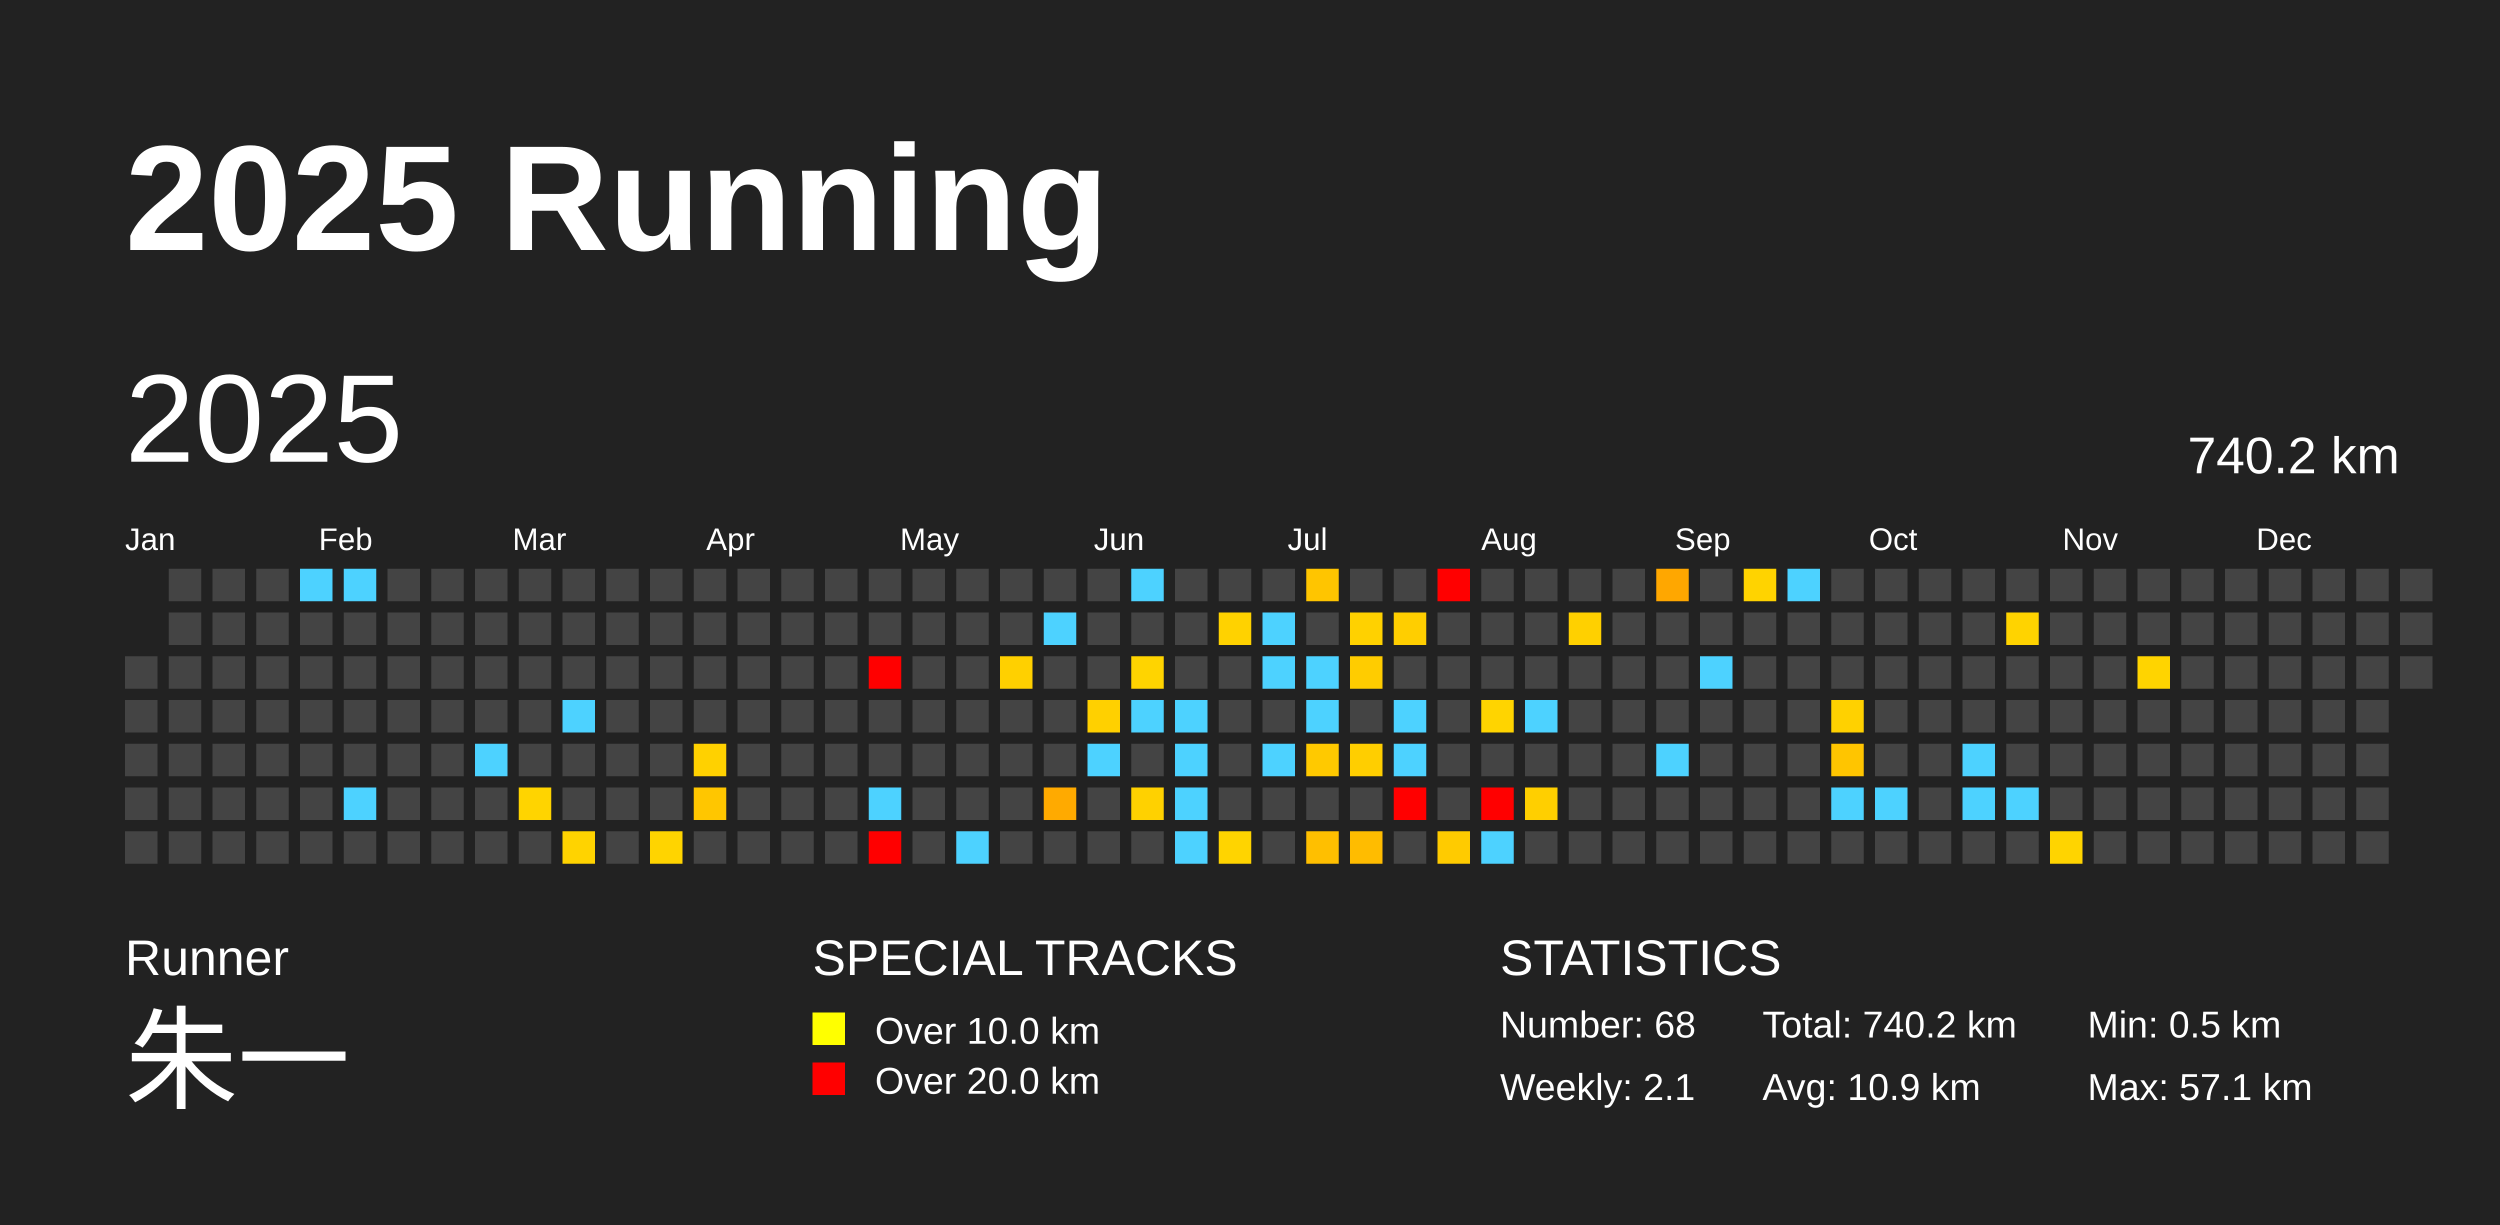
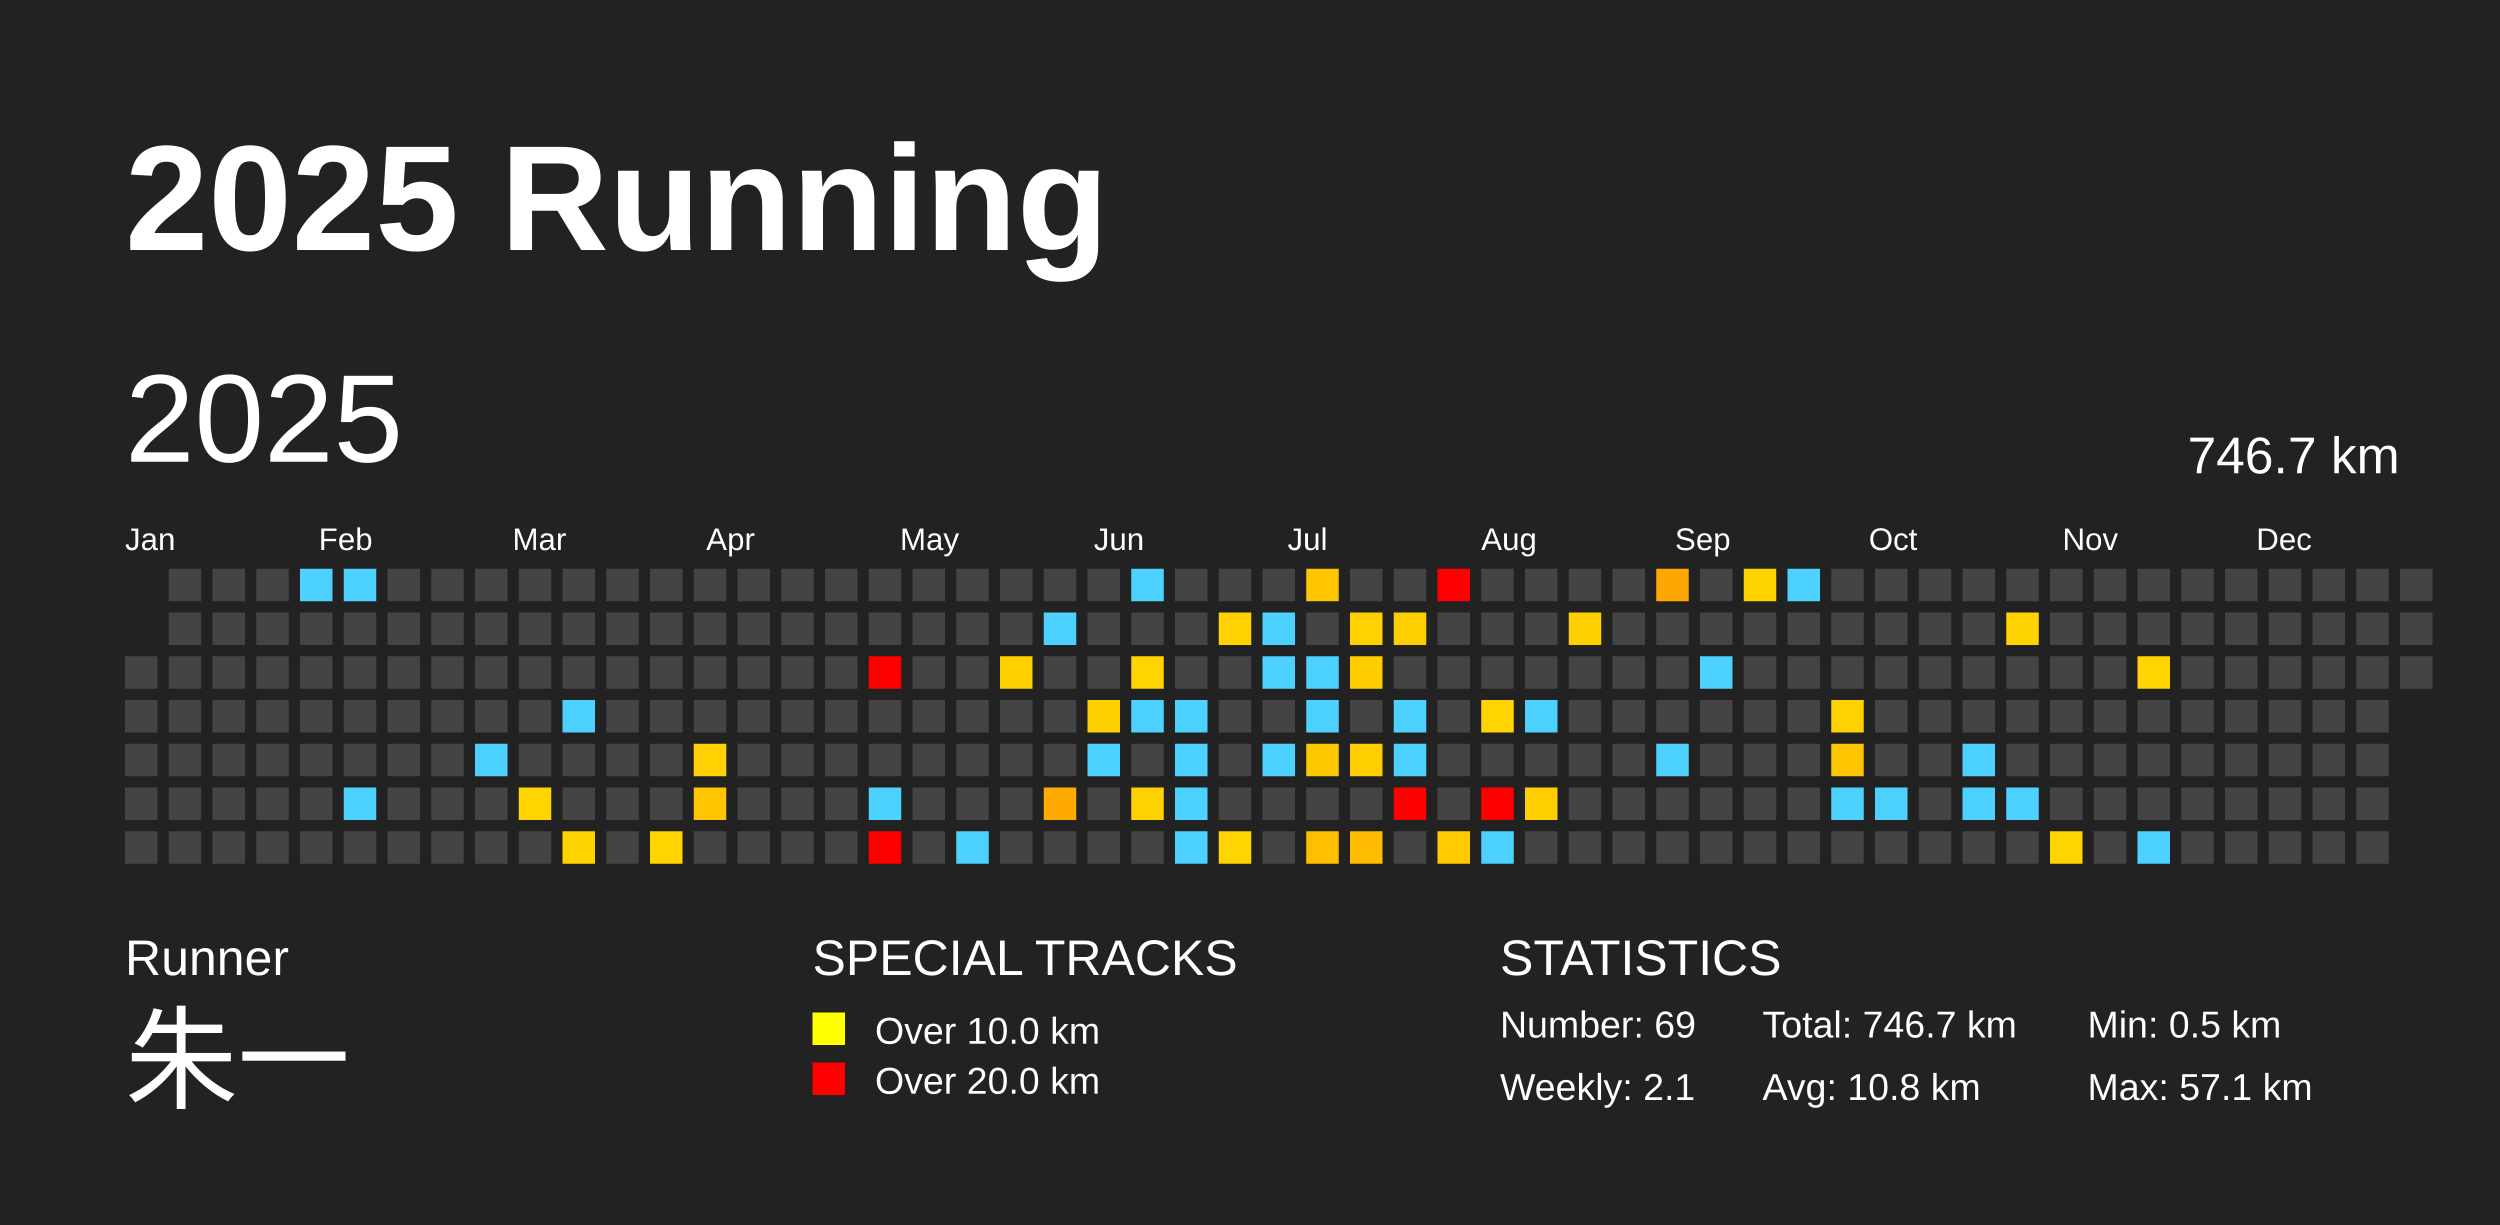
<svg xmlns="http://www.w3.org/2000/svg" baseProfile="full" height="98mm" version="1.1" viewBox="0,0,200,98" width="200mm">
  <defs />
  <rect fill="#222222" height="98" width="200" x="0" y="0" />
  <text fill="#FFFFFF" style="font-size:12px; font-family:Arial; font-weight:bold;" x="10" y="20">2025 Running</text>
  <text fill="#FFFFFF" style="font-size:4px; font-family:Arial" x="10" y="78">Runner</text>
  <text fill="#FFFFFF" style="font-size:9px; font-family:Arial" x="10" y="88">朱一</text>
  <text fill="#FFFFFF" style="font-size:4px; font-family:Arial" x="65" y="78">SPECIAL TRACKS</text>
  <rect fill="yellow" height="2.6" width="2.6" x="65" y="81" />
  <text fill="#FFFFFF" style="font-size:3px; font-family:Arial" x="70" y="83.5">Over 10.0 km</text>
  <rect fill="red" height="2.6" width="2.6" x="65" y="85" />
  <text fill="#FFFFFF" style="font-size:3px; font-family:Arial" x="70" y="87.5">Over 20.0 km</text>
  <text fill="#FFFFFF" style="font-size:4px; font-family:Arial" x="120" y="78">STATISTICS</text>
-   <text fill="#FFFFFF" style="font-size:3px; font-family:Arial" x="120" y="83">Number: 68</text>
+   <text fill="#FFFFFF" style="font-size:3px; font-family:Arial" x="120" y="83">Number: 69</text>
  <text fill="#FFFFFF" style="font-size:3px; font-family:Arial" x="120" y="88">Weekly: 2.1</text>
-   <text fill="#FFFFFF" style="font-size:3px; font-family:Arial" x="141" y="83">Total: 740.2 km</text>
-   <text fill="#FFFFFF" style="font-size:3px; font-family:Arial" x="141" y="88">Avg: 10.9 km</text>
+   <text fill="#FFFFFF" style="font-size:3px; font-family:Arial" x="141" y="83">Total: 746.7 km</text>
+   <text fill="#FFFFFF" style="font-size:3px; font-family:Arial" x="141" y="88">Avg: 10.8 km</text>
  <text fill="#FFFFFF" style="font-size:3px; font-family:Arial" x="167" y="83">Min: 0.5 km</text>
  <text fill="#FFFFFF" style="font-size:3px; font-family:Arial" x="167" y="88">Max: 57.1 km</text>
  <text dominant-baseline="hanging" fill="#FFFFFF" style="font-size:10.0px; font-family:Arial;" x="10" y="30">2025</text>
-   <text dominant-baseline="hanging" fill="#FFFFFF" style="font-size:4.125px; font-family:Arial;" x="175" y="35">740.2 km</text>
+   <text dominant-baseline="hanging" fill="#FFFFFF" style="font-size:4.125px; font-family:Arial;" x="175" y="35">746.7 km</text>
  <text fill="#FFFFFF" style="font-size:2.5px; font-family:Arial" x="10.0" y="44">Jan</text>
  <text fill="#FFFFFF" style="font-size:2.5px; font-family:Arial" x="25.5" y="44">Feb</text>
  <text fill="#FFFFFF" style="font-size:2.5px; font-family:Arial" x="41.0" y="44">Mar</text>
  <text fill="#FFFFFF" style="font-size:2.5px; font-family:Arial" x="56.5" y="44">Apr</text>
  <text fill="#FFFFFF" style="font-size:2.5px; font-family:Arial" x="72.0" y="44">May</text>
  <text fill="#FFFFFF" style="font-size:2.5px; font-family:Arial" x="87.5" y="44">Jun</text>
  <text fill="#FFFFFF" style="font-size:2.5px; font-family:Arial" x="103.0" y="44">Jul</text>
  <text fill="#FFFFFF" style="font-size:2.5px; font-family:Arial" x="118.5" y="44">Aug</text>
  <text fill="#FFFFFF" style="font-size:2.5px; font-family:Arial" x="134.0" y="44">Sep</text>
  <text fill="#FFFFFF" style="font-size:2.5px; font-family:Arial" x="149.5" y="44">Oct</text>
  <text fill="#FFFFFF" style="font-size:2.5px; font-family:Arial" x="165.0" y="44">Nov</text>
  <text fill="#FFFFFF" style="font-size:2.5px; font-family:Arial" x="180.5" y="44">Dec</text>
  <rect fill="#444444" height="2.6" width="2.6" x="10.0" y="52.5" />
  <rect fill="#444444" height="2.6" width="2.6" x="10.0" y="56.0" />
  <rect fill="#444444" height="2.6" width="2.6" x="10.0" y="59.5" />
  <rect fill="#444444" height="2.6" width="2.6" x="10.0" y="63.0" />
  <rect fill="#444444" height="2.6" width="2.6" x="10.0" y="66.5" />
  <rect fill="#444444" height="2.6" width="2.6" x="13.5" y="45.5" />
  <rect fill="#444444" height="2.6" width="2.6" x="13.5" y="49.0" />
  <rect fill="#444444" height="2.6" width="2.6" x="13.5" y="52.5" />
  <rect fill="#444444" height="2.6" width="2.6" x="13.5" y="56.0" />
  <rect fill="#444444" height="2.6" width="2.6" x="13.5" y="59.5" />
  <rect fill="#444444" height="2.6" width="2.6" x="13.5" y="63.0" />
  <rect fill="#444444" height="2.6" width="2.6" x="13.5" y="66.5" />
  <rect fill="#444444" height="2.6" width="2.6" x="17.0" y="45.5" />
  <rect fill="#444444" height="2.6" width="2.6" x="17.0" y="49.0" />
  <rect fill="#444444" height="2.6" width="2.6" x="17.0" y="52.5" />
  <rect fill="#444444" height="2.6" width="2.6" x="17.0" y="56.0" />
  <rect fill="#444444" height="2.6" width="2.6" x="17.0" y="59.5" />
  <rect fill="#444444" height="2.6" width="2.6" x="17.0" y="63.0" />
  <rect fill="#444444" height="2.6" width="2.6" x="17.0" y="66.5" />
  <rect fill="#444444" height="2.6" width="2.6" x="20.5" y="45.5" />
  <rect fill="#444444" height="2.6" width="2.6" x="20.5" y="49.0" />
  <rect fill="#444444" height="2.6" width="2.6" x="20.5" y="52.5" />
  <rect fill="#444444" height="2.6" width="2.6" x="20.5" y="56.0" />
  <rect fill="#444444" height="2.6" width="2.6" x="20.5" y="59.5" />
  <rect fill="#444444" height="2.6" width="2.6" x="20.5" y="63.0" />
  <rect fill="#444444" height="2.6" width="2.6" x="20.5" y="66.5" />
  <rect fill="#4dd2ff" height="2.6" width="2.6" x="24.0" y="45.5" />
  <rect fill="#444444" height="2.6" width="2.6" x="24.0" y="49.0" />
  <rect fill="#444444" height="2.6" width="2.6" x="24.0" y="52.5" />
  <rect fill="#444444" height="2.6" width="2.6" x="24.0" y="56.0" />
  <rect fill="#444444" height="2.6" width="2.6" x="24.0" y="59.5" />
  <rect fill="#444444" height="2.6" width="2.6" x="24.0" y="63.0" />
  <rect fill="#444444" height="2.6" width="2.6" x="24.0" y="66.5" />
  <rect fill="#4dd2ff" height="2.6" width="2.6" x="27.5" y="45.5" />
  <rect fill="#444444" height="2.6" width="2.6" x="27.5" y="49.0" />
  <rect fill="#444444" height="2.6" width="2.6" x="27.5" y="52.5" />
  <rect fill="#444444" height="2.6" width="2.6" x="27.5" y="56.0" />
  <rect fill="#444444" height="2.6" width="2.6" x="27.5" y="59.5" />
  <rect fill="#4dd2ff" height="2.6" width="2.6" x="27.5" y="63.0" />
  <rect fill="#444444" height="2.6" width="2.6" x="27.5" y="66.5" />
  <rect fill="#444444" height="2.6" width="2.6" x="31.0" y="45.5" />
  <rect fill="#444444" height="2.6" width="2.6" x="31.0" y="49.0" />
  <rect fill="#444444" height="2.6" width="2.6" x="31.0" y="52.5" />
  <rect fill="#444444" height="2.6" width="2.6" x="31.0" y="56.0" />
  <rect fill="#444444" height="2.6" width="2.6" x="31.0" y="59.5" />
  <rect fill="#444444" height="2.6" width="2.6" x="31.0" y="63.0" />
  <rect fill="#444444" height="2.6" width="2.6" x="31.0" y="66.5" />
  <rect fill="#444444" height="2.6" width="2.6" x="34.5" y="45.5" />
  <rect fill="#444444" height="2.6" width="2.6" x="34.5" y="49.0" />
  <rect fill="#444444" height="2.6" width="2.6" x="34.5" y="52.5" />
  <rect fill="#444444" height="2.6" width="2.6" x="34.5" y="56.0" />
  <rect fill="#444444" height="2.6" width="2.6" x="34.5" y="59.5" />
  <rect fill="#444444" height="2.6" width="2.6" x="34.5" y="63.0" />
  <rect fill="#444444" height="2.6" width="2.6" x="34.5" y="66.5" />
  <rect fill="#444444" height="2.6" width="2.6" x="38.0" y="45.5" />
  <rect fill="#444444" height="2.6" width="2.6" x="38.0" y="49.0" />
  <rect fill="#444444" height="2.6" width="2.6" x="38.0" y="52.5" />
  <rect fill="#444444" height="2.6" width="2.6" x="38.0" y="56.0" />
  <rect fill="#4dd2ff" height="2.6" width="2.6" x="38.0" y="59.5" />
  <rect fill="#444444" height="2.6" width="2.6" x="38.0" y="63.0" />
  <rect fill="#444444" height="2.6" width="2.6" x="38.0" y="66.5" />
  <rect fill="#444444" height="2.6" width="2.6" x="41.5" y="45.5" />
  <rect fill="#444444" height="2.6" width="2.6" x="41.5" y="49.0" />
  <rect fill="#444444" height="2.6" width="2.6" x="41.5" y="52.5" />
  <rect fill="#444444" height="2.6" width="2.6" x="41.5" y="56.0" />
  <rect fill="#444444" height="2.6" width="2.6" x="41.5" y="59.5" />
  <rect fill="#ffd400" height="2.6" width="2.6" x="41.5" y="63.0" />
  <rect fill="#444444" height="2.6" width="2.6" x="41.5" y="66.5" />
  <rect fill="#444444" height="2.6" width="2.6" x="45.0" y="45.5" />
  <rect fill="#444444" height="2.6" width="2.6" x="45.0" y="49.0" />
  <rect fill="#444444" height="2.6" width="2.6" x="45.0" y="52.5" />
  <rect fill="#4dd2ff" height="2.6" width="2.6" x="45.0" y="56.0" />
  <rect fill="#444444" height="2.6" width="2.6" x="45.0" y="59.5" />
  <rect fill="#444444" height="2.6" width="2.6" x="45.0" y="63.0" />
  <rect fill="#ffd300" height="2.6" width="2.6" x="45.0" y="66.5" />
  <rect fill="#444444" height="2.6" width="2.6" x="48.5" y="45.5" />
  <rect fill="#444444" height="2.6" width="2.6" x="48.5" y="49.0" />
  <rect fill="#444444" height="2.6" width="2.6" x="48.5" y="52.5" />
  <rect fill="#444444" height="2.6" width="2.6" x="48.5" y="56.0" />
  <rect fill="#444444" height="2.6" width="2.6" x="48.5" y="59.5" />
  <rect fill="#444444" height="2.6" width="2.6" x="48.5" y="63.0" />
  <rect fill="#444444" height="2.6" width="2.6" x="48.5" y="66.5" />
  <rect fill="#444444" height="2.6" width="2.6" x="52.0" y="45.5" />
  <rect fill="#444444" height="2.6" width="2.6" x="52.0" y="49.0" />
  <rect fill="#444444" height="2.6" width="2.6" x="52.0" y="52.5" />
  <rect fill="#444444" height="2.6" width="2.6" x="52.0" y="56.0" />
  <rect fill="#444444" height="2.6" width="2.6" x="52.0" y="59.5" />
  <rect fill="#444444" height="2.6" width="2.6" x="52.0" y="63.0" />
  <rect fill="#ffd400" height="2.6" width="2.6" x="52.0" y="66.5" />
  <rect fill="#444444" height="2.6" width="2.6" x="55.5" y="45.5" />
  <rect fill="#444444" height="2.6" width="2.6" x="55.5" y="49.0" />
  <rect fill="#444444" height="2.6" width="2.6" x="55.5" y="52.5" />
  <rect fill="#444444" height="2.6" width="2.6" x="55.5" y="56.0" />
  <rect fill="#ffd100" height="2.6" width="2.6" x="55.5" y="59.5" />
  <rect fill="#ffc600" height="2.6" width="2.6" x="55.5" y="63.0" />
  <rect fill="#444444" height="2.6" width="2.6" x="55.5" y="66.5" />
  <rect fill="#444444" height="2.6" width="2.6" x="59.0" y="45.5" />
  <rect fill="#444444" height="2.6" width="2.6" x="59.0" y="49.0" />
  <rect fill="#444444" height="2.6" width="2.6" x="59.0" y="52.5" />
  <rect fill="#444444" height="2.6" width="2.6" x="59.0" y="56.0" />
  <rect fill="#444444" height="2.6" width="2.6" x="59.0" y="59.5" />
  <rect fill="#444444" height="2.6" width="2.6" x="59.0" y="63.0" />
  <rect fill="#444444" height="2.6" width="2.6" x="59.0" y="66.5" />
  <rect fill="#444444" height="2.6" width="2.6" x="62.5" y="45.5" />
  <rect fill="#444444" height="2.6" width="2.6" x="62.5" y="49.0" />
  <rect fill="#444444" height="2.6" width="2.6" x="62.5" y="52.5" />
  <rect fill="#444444" height="2.6" width="2.6" x="62.5" y="56.0" />
  <rect fill="#444444" height="2.6" width="2.6" x="62.5" y="59.5" />
  <rect fill="#444444" height="2.6" width="2.6" x="62.5" y="63.0" />
  <rect fill="#444444" height="2.6" width="2.6" x="62.5" y="66.5" />
  <rect fill="#444444" height="2.6" width="2.6" x="66.0" y="45.5" />
  <rect fill="#444444" height="2.6" width="2.6" x="66.0" y="49.0" />
  <rect fill="#444444" height="2.6" width="2.6" x="66.0" y="52.5" />
  <rect fill="#444444" height="2.6" width="2.6" x="66.0" y="56.0" />
  <rect fill="#444444" height="2.6" width="2.6" x="66.0" y="59.5" />
  <rect fill="#444444" height="2.6" width="2.6" x="66.0" y="63.0" />
  <rect fill="#444444" height="2.6" width="2.6" x="66.0" y="66.5" />
  <rect fill="#444444" height="2.6" width="2.6" x="69.5" y="45.5" />
  <rect fill="#444444" height="2.6" width="2.6" x="69.5" y="49.0" />
  <rect fill="red" height="2.6" width="2.6" x="69.5" y="52.5" />
  <rect fill="#444444" height="2.6" width="2.6" x="69.5" y="56.0" />
  <rect fill="#444444" height="2.6" width="2.6" x="69.5" y="59.5" />
  <rect fill="#4dd2ff" height="2.6" width="2.6" x="69.5" y="63.0" />
  <rect fill="red" height="2.6" width="2.6" x="69.5" y="66.5" />
  <rect fill="#444444" height="2.6" width="2.6" x="73.0" y="45.5" />
  <rect fill="#444444" height="2.6" width="2.6" x="73.0" y="49.0" />
  <rect fill="#444444" height="2.6" width="2.6" x="73.0" y="52.5" />
  <rect fill="#444444" height="2.6" width="2.6" x="73.0" y="56.0" />
  <rect fill="#444444" height="2.6" width="2.6" x="73.0" y="59.5" />
  <rect fill="#444444" height="2.6" width="2.6" x="73.0" y="63.0" />
  <rect fill="#444444" height="2.6" width="2.6" x="73.0" y="66.5" />
  <rect fill="#444444" height="2.6" width="2.6" x="76.5" y="45.5" />
  <rect fill="#444444" height="2.6" width="2.6" x="76.5" y="49.0" />
  <rect fill="#444444" height="2.6" width="2.6" x="76.5" y="52.5" />
  <rect fill="#444444" height="2.6" width="2.6" x="76.5" y="56.0" />
  <rect fill="#444444" height="2.6" width="2.6" x="76.5" y="59.5" />
  <rect fill="#444444" height="2.6" width="2.6" x="76.5" y="63.0" />
  <rect fill="#4dd2ff" height="2.6" width="2.6" x="76.5" y="66.5" />
  <rect fill="#444444" height="2.6" width="2.6" x="80.0" y="45.5" />
  <rect fill="#444444" height="2.6" width="2.6" x="80.0" y="49.0" />
  <rect fill="#ffd000" height="2.6" width="2.6" x="80.0" y="52.5" />
  <rect fill="#444444" height="2.6" width="2.6" x="80.0" y="56.0" />
  <rect fill="#444444" height="2.6" width="2.6" x="80.0" y="59.5" />
  <rect fill="#444444" height="2.6" width="2.6" x="80.0" y="63.0" />
  <rect fill="#444444" height="2.6" width="2.6" x="80.0" y="66.5" />
  <rect fill="#444444" height="2.6" width="2.6" x="83.5" y="45.5" />
  <rect fill="#4dd2ff" height="2.6" width="2.6" x="83.5" y="49.0" />
  <rect fill="#444444" height="2.6" width="2.6" x="83.5" y="52.5" />
  <rect fill="#444444" height="2.6" width="2.6" x="83.5" y="56.0" />
  <rect fill="#444444" height="2.6" width="2.6" x="83.5" y="59.5" />
  <rect fill="#ffaa00" height="2.6" width="2.6" x="83.5" y="63.0" />
  <rect fill="#444444" height="2.6" width="2.6" x="83.5" y="66.5" />
  <rect fill="#444444" height="2.6" width="2.6" x="87.0" y="45.5" />
  <rect fill="#444444" height="2.6" width="2.6" x="87.0" y="49.0" />
  <rect fill="#444444" height="2.6" width="2.6" x="87.0" y="52.5" />
  <rect fill="#ffd000" height="2.6" width="2.6" x="87.0" y="56.0" />
  <rect fill="#4dd2ff" height="2.6" width="2.6" x="87.0" y="59.5" />
  <rect fill="#444444" height="2.6" width="2.6" x="87.0" y="63.0" />
  <rect fill="#444444" height="2.6" width="2.6" x="87.0" y="66.5" />
  <rect fill="#4dd2ff" height="2.6" width="2.6" x="90.5" y="45.5" />
  <rect fill="#444444" height="2.6" width="2.6" x="90.5" y="49.0" />
  <rect fill="#ffd400" height="2.6" width="2.6" x="90.5" y="52.5" />
  <rect fill="#4dd2ff" height="2.6" width="2.6" x="90.5" y="56.0" />
  <rect fill="#444444" height="2.6" width="2.6" x="90.5" y="59.5" />
  <rect fill="#ffd100" height="2.6" width="2.6" x="90.5" y="63.0" />
  <rect fill="#444444" height="2.6" width="2.6" x="90.5" y="66.5" />
  <rect fill="#444444" height="2.6" width="2.6" x="94.0" y="45.5" />
  <rect fill="#444444" height="2.6" width="2.6" x="94.0" y="49.0" />
  <rect fill="#444444" height="2.6" width="2.6" x="94.0" y="52.5" />
  <rect fill="#4dd2ff" height="2.6" width="2.6" x="94.0" y="56.0" />
  <rect fill="#4dd2ff" height="2.6" width="2.6" x="94.0" y="59.5" />
  <rect fill="#4dd2ff" height="2.6" width="2.6" x="94.0" y="63.0" />
  <rect fill="#4dd2ff" height="2.6" width="2.6" x="94.0" y="66.5" />
  <rect fill="#444444" height="2.6" width="2.6" x="97.5" y="45.5" />
  <rect fill="#ffd200" height="2.6" width="2.6" x="97.5" y="49.0" />
  <rect fill="#444444" height="2.6" width="2.6" x="97.5" y="52.5" />
  <rect fill="#444444" height="2.6" width="2.6" x="97.5" y="56.0" />
  <rect fill="#444444" height="2.6" width="2.6" x="97.5" y="59.5" />
  <rect fill="#444444" height="2.6" width="2.6" x="97.5" y="63.0" />
  <rect fill="#ffd400" height="2.6" width="2.6" x="97.5" y="66.5" />
  <rect fill="#444444" height="2.6" width="2.6" x="101.0" y="45.5" />
  <rect fill="#4dd2ff" height="2.6" width="2.6" x="101.0" y="49.0" />
  <rect fill="#4dd2ff" height="2.6" width="2.6" x="101.0" y="52.5" />
  <rect fill="#444444" height="2.6" width="2.6" x="101.0" y="56.0" />
  <rect fill="#4dd2ff" height="2.6" width="2.6" x="101.0" y="59.5" />
  <rect fill="#444444" height="2.6" width="2.6" x="101.0" y="63.0" />
  <rect fill="#444444" height="2.6" width="2.6" x="101.0" y="66.5" />
  <rect fill="#ffc500" height="2.6" width="2.6" x="104.5" y="45.5" />
  <rect fill="#444444" height="2.6" width="2.6" x="104.5" y="49.0" />
  <rect fill="#4dd2ff" height="2.6" width="2.6" x="104.5" y="52.5" />
  <rect fill="#4dd2ff" height="2.6" width="2.6" x="104.5" y="56.0" />
  <rect fill="#ffc900" height="2.6" width="2.6" x="104.5" y="59.5" />
  <rect fill="#444444" height="2.6" width="2.6" x="104.5" y="63.0" />
  <rect fill="#ffbf00" height="2.6" width="2.6" x="104.5" y="66.5" />
  <rect fill="#444444" height="2.6" width="2.6" x="108.0" y="45.5" />
  <rect fill="#ffd100" height="2.6" width="2.6" x="108.0" y="49.0" />
  <rect fill="#ffcc00" height="2.6" width="2.6" x="108.0" y="52.5" />
  <rect fill="#444444" height="2.6" width="2.6" x="108.0" y="56.0" />
  <rect fill="#ffce00" height="2.6" width="2.6" x="108.0" y="59.5" />
  <rect fill="#444444" height="2.6" width="2.6" x="108.0" y="63.0" />
  <rect fill="#ffbc00" height="2.6" width="2.6" x="108.0" y="66.5" />
  <rect fill="#444444" height="2.6" width="2.6" x="111.5" y="45.5" />
  <rect fill="#ffce00" height="2.6" width="2.6" x="111.5" y="49.0" />
  <rect fill="#444444" height="2.6" width="2.6" x="111.5" y="52.5" />
  <rect fill="#4dd2ff" height="2.6" width="2.6" x="111.5" y="56.0" />
  <rect fill="#4dd2ff" height="2.6" width="2.6" x="111.5" y="59.5" />
  <rect fill="red" height="2.6" width="2.6" x="111.5" y="63.0" />
  <rect fill="#444444" height="2.6" width="2.6" x="111.5" y="66.5" />
  <rect fill="red" height="2.6" width="2.6" x="115.0" y="45.5" />
  <rect fill="#444444" height="2.6" width="2.6" x="115.0" y="49.0" />
  <rect fill="#444444" height="2.6" width="2.6" x="115.0" y="52.5" />
  <rect fill="#444444" height="2.6" width="2.6" x="115.0" y="56.0" />
  <rect fill="#444444" height="2.6" width="2.6" x="115.0" y="59.5" />
  <rect fill="#444444" height="2.6" width="2.6" x="115.0" y="63.0" />
  <rect fill="#ffcb00" height="2.6" width="2.6" x="115.0" y="66.5" />
  <rect fill="#444444" height="2.6" width="2.6" x="118.5" y="45.5" />
  <rect fill="#444444" height="2.6" width="2.6" x="118.5" y="49.0" />
  <rect fill="#444444" height="2.6" width="2.6" x="118.5" y="52.5" />
  <rect fill="#ffd400" height="2.6" width="2.6" x="118.5" y="56.0" />
  <rect fill="#444444" height="2.6" width="2.6" x="118.5" y="59.5" />
  <rect fill="red" height="2.6" width="2.6" x="118.5" y="63.0" />
  <rect fill="#4dd2ff" height="2.6" width="2.6" x="118.5" y="66.5" />
  <rect fill="#444444" height="2.6" width="2.6" x="122.0" y="45.5" />
  <rect fill="#444444" height="2.6" width="2.6" x="122.0" y="49.0" />
  <rect fill="#444444" height="2.6" width="2.6" x="122.0" y="52.5" />
  <rect fill="#4dd2ff" height="2.6" width="2.6" x="122.0" y="56.0" />
  <rect fill="#444444" height="2.6" width="2.6" x="122.0" y="59.5" />
  <rect fill="#ffcf00" height="2.6" width="2.6" x="122.0" y="63.0" />
  <rect fill="#444444" height="2.6" width="2.6" x="122.0" y="66.5" />
  <rect fill="#444444" height="2.6" width="2.6" x="125.5" y="45.5" />
  <rect fill="#ffd000" height="2.6" width="2.6" x="125.5" y="49.0" />
  <rect fill="#444444" height="2.6" width="2.6" x="125.5" y="52.5" />
  <rect fill="#444444" height="2.6" width="2.6" x="125.5" y="56.0" />
  <rect fill="#444444" height="2.6" width="2.6" x="125.5" y="59.5" />
  <rect fill="#444444" height="2.6" width="2.6" x="125.5" y="63.0" />
  <rect fill="#444444" height="2.6" width="2.6" x="125.5" y="66.5" />
  <rect fill="#444444" height="2.6" width="2.6" x="129.0" y="45.5" />
  <rect fill="#444444" height="2.6" width="2.6" x="129.0" y="49.0" />
  <rect fill="#444444" height="2.6" width="2.6" x="129.0" y="52.5" />
  <rect fill="#444444" height="2.6" width="2.6" x="129.0" y="56.0" />
  <rect fill="#444444" height="2.6" width="2.6" x="129.0" y="59.5" />
  <rect fill="#444444" height="2.6" width="2.6" x="129.0" y="63.0" />
  <rect fill="#444444" height="2.6" width="2.6" x="129.0" y="66.5" />
  <rect fill="#ffa700" height="2.6" width="2.6" x="132.5" y="45.5" />
  <rect fill="#444444" height="2.6" width="2.6" x="132.5" y="49.0" />
  <rect fill="#444444" height="2.6" width="2.6" x="132.5" y="52.5" />
  <rect fill="#444444" height="2.6" width="2.6" x="132.5" y="56.0" />
  <rect fill="#4dd2ff" height="2.6" width="2.6" x="132.5" y="59.5" />
  <rect fill="#444444" height="2.6" width="2.6" x="132.5" y="63.0" />
  <rect fill="#444444" height="2.6" width="2.6" x="132.5" y="66.5" />
  <rect fill="#444444" height="2.6" width="2.6" x="136.0" y="45.5" />
  <rect fill="#444444" height="2.6" width="2.6" x="136.0" y="49.0" />
  <rect fill="#4dd2ff" height="2.6" width="2.6" x="136.0" y="52.5" />
  <rect fill="#444444" height="2.6" width="2.6" x="136.0" y="56.0" />
  <rect fill="#444444" height="2.6" width="2.6" x="136.0" y="59.5" />
  <rect fill="#444444" height="2.6" width="2.6" x="136.0" y="63.0" />
  <rect fill="#444444" height="2.6" width="2.6" x="136.0" y="66.5" />
  <rect fill="#ffd300" height="2.6" width="2.6" x="139.5" y="45.5" />
  <rect fill="#444444" height="2.6" width="2.6" x="139.5" y="49.0" />
  <rect fill="#444444" height="2.6" width="2.6" x="139.5" y="52.5" />
  <rect fill="#444444" height="2.6" width="2.6" x="139.5" y="56.0" />
  <rect fill="#444444" height="2.6" width="2.6" x="139.5" y="59.5" />
  <rect fill="#444444" height="2.6" width="2.6" x="139.5" y="63.0" />
  <rect fill="#444444" height="2.6" width="2.6" x="139.5" y="66.5" />
  <rect fill="#4dd2ff" height="2.6" width="2.6" x="143.0" y="45.5" />
  <rect fill="#444444" height="2.6" width="2.6" x="143.0" y="49.0" />
  <rect fill="#444444" height="2.6" width="2.6" x="143.0" y="52.5" />
  <rect fill="#444444" height="2.6" width="2.6" x="143.0" y="56.0" />
  <rect fill="#444444" height="2.6" width="2.6" x="143.0" y="59.5" />
  <rect fill="#444444" height="2.6" width="2.6" x="143.0" y="63.0" />
  <rect fill="#444444" height="2.6" width="2.6" x="143.0" y="66.5" />
  <rect fill="#444444" height="2.6" width="2.6" x="146.5" y="45.5" />
  <rect fill="#444444" height="2.6" width="2.6" x="146.5" y="49.0" />
  <rect fill="#444444" height="2.6" width="2.6" x="146.5" y="52.5" />
  <rect fill="#ffd100" height="2.6" width="2.6" x="146.5" y="56.0" />
  <rect fill="#ffc500" height="2.6" width="2.6" x="146.5" y="59.5" />
  <rect fill="#4dd2ff" height="2.6" width="2.6" x="146.5" y="63.0" />
  <rect fill="#444444" height="2.6" width="2.6" x="146.5" y="66.5" />
  <rect fill="#444444" height="2.6" width="2.6" x="150.0" y="45.5" />
  <rect fill="#444444" height="2.6" width="2.6" x="150.0" y="49.0" />
  <rect fill="#444444" height="2.6" width="2.6" x="150.0" y="52.5" />
  <rect fill="#444444" height="2.6" width="2.6" x="150.0" y="56.0" />
  <rect fill="#444444" height="2.6" width="2.6" x="150.0" y="59.5" />
  <rect fill="#4dd2ff" height="2.6" width="2.6" x="150.0" y="63.0" />
  <rect fill="#444444" height="2.6" width="2.6" x="150.0" y="66.5" />
  <rect fill="#444444" height="2.6" width="2.6" x="153.5" y="45.5" />
  <rect fill="#444444" height="2.6" width="2.6" x="153.5" y="49.0" />
  <rect fill="#444444" height="2.6" width="2.6" x="153.5" y="52.5" />
  <rect fill="#444444" height="2.6" width="2.6" x="153.5" y="56.0" />
  <rect fill="#444444" height="2.6" width="2.6" x="153.5" y="59.5" />
  <rect fill="#444444" height="2.6" width="2.6" x="153.5" y="63.0" />
  <rect fill="#444444" height="2.6" width="2.6" x="153.5" y="66.5" />
  <rect fill="#444444" height="2.6" width="2.6" x="157.0" y="45.5" />
  <rect fill="#444444" height="2.6" width="2.6" x="157.0" y="49.0" />
  <rect fill="#444444" height="2.6" width="2.6" x="157.0" y="52.5" />
  <rect fill="#444444" height="2.6" width="2.6" x="157.0" y="56.0" />
  <rect fill="#4dd2ff" height="2.6" width="2.6" x="157.0" y="59.5" />
  <rect fill="#4dd2ff" height="2.6" width="2.6" x="157.0" y="63.0" />
  <rect fill="#444444" height="2.6" width="2.6" x="157.0" y="66.5" />
  <rect fill="#444444" height="2.6" width="2.6" x="160.5" y="45.5" />
  <rect fill="#ffd300" height="2.6" width="2.6" x="160.5" y="49.0" />
  <rect fill="#444444" height="2.6" width="2.6" x="160.5" y="52.5" />
  <rect fill="#444444" height="2.6" width="2.6" x="160.5" y="56.0" />
  <rect fill="#444444" height="2.6" width="2.6" x="160.5" y="59.5" />
  <rect fill="#4dd2ff" height="2.6" width="2.6" x="160.5" y="63.0" />
  <rect fill="#444444" height="2.6" width="2.6" x="160.5" y="66.5" />
  <rect fill="#444444" height="2.6" width="2.6" x="164.0" y="45.5" />
  <rect fill="#444444" height="2.6" width="2.6" x="164.0" y="49.0" />
  <rect fill="#444444" height="2.6" width="2.6" x="164.0" y="52.5" />
  <rect fill="#444444" height="2.6" width="2.6" x="164.0" y="56.0" />
  <rect fill="#444444" height="2.6" width="2.6" x="164.0" y="59.5" />
  <rect fill="#444444" height="2.6" width="2.6" x="164.0" y="63.0" />
  <rect fill="#ffd400" height="2.6" width="2.6" x="164.0" y="66.5" />
  <rect fill="#444444" height="2.6" width="2.6" x="167.5" y="45.5" />
  <rect fill="#444444" height="2.6" width="2.6" x="167.5" y="49.0" />
  <rect fill="#444444" height="2.6" width="2.6" x="167.5" y="52.5" />
  <rect fill="#444444" height="2.6" width="2.6" x="167.5" y="56.0" />
  <rect fill="#444444" height="2.6" width="2.6" x="167.5" y="59.5" />
  <rect fill="#444444" height="2.6" width="2.6" x="167.5" y="63.0" />
  <rect fill="#444444" height="2.6" width="2.6" x="167.5" y="66.5" />
  <rect fill="#444444" height="2.6" width="2.6" x="171.0" y="45.5" />
  <rect fill="#444444" height="2.6" width="2.6" x="171.0" y="49.0" />
  <rect fill="#ffd400" height="2.6" width="2.6" x="171.0" y="52.5" />
  <rect fill="#444444" height="2.6" width="2.6" x="171.0" y="56.0" />
  <rect fill="#444444" height="2.6" width="2.6" x="171.0" y="59.5" />
  <rect fill="#444444" height="2.6" width="2.6" x="171.0" y="63.0" />
-   <rect fill="#444444" height="2.6" width="2.6" x="171.0" y="66.5" />
+   <rect fill="#4dd2ff" height="2.6" width="2.6" x="171.0" y="66.5" />
  <rect fill="#444444" height="2.6" width="2.6" x="174.5" y="45.5" />
  <rect fill="#444444" height="2.6" width="2.6" x="174.5" y="49.0" />
  <rect fill="#444444" height="2.6" width="2.6" x="174.5" y="52.5" />
  <rect fill="#444444" height="2.6" width="2.6" x="174.5" y="56.0" />
  <rect fill="#444444" height="2.6" width="2.6" x="174.5" y="59.5" />
  <rect fill="#444444" height="2.6" width="2.6" x="174.5" y="63.0" />
  <rect fill="#444444" height="2.6" width="2.6" x="174.5" y="66.5" />
  <rect fill="#444444" height="2.6" width="2.6" x="178.0" y="45.5" />
  <rect fill="#444444" height="2.6" width="2.6" x="178.0" y="49.0" />
  <rect fill="#444444" height="2.6" width="2.6" x="178.0" y="52.5" />
  <rect fill="#444444" height="2.6" width="2.6" x="178.0" y="56.0" />
  <rect fill="#444444" height="2.6" width="2.6" x="178.0" y="59.5" />
  <rect fill="#444444" height="2.6" width="2.6" x="178.0" y="63.0" />
  <rect fill="#444444" height="2.6" width="2.6" x="178.0" y="66.5" />
  <rect fill="#444444" height="2.6" width="2.6" x="181.5" y="45.5" />
  <rect fill="#444444" height="2.6" width="2.6" x="181.5" y="49.0" />
  <rect fill="#444444" height="2.6" width="2.6" x="181.5" y="52.5" />
  <rect fill="#444444" height="2.6" width="2.6" x="181.5" y="56.0" />
  <rect fill="#444444" height="2.6" width="2.6" x="181.5" y="59.5" />
  <rect fill="#444444" height="2.6" width="2.6" x="181.5" y="63.0" />
  <rect fill="#444444" height="2.6" width="2.6" x="181.5" y="66.5" />
  <rect fill="#444444" height="2.6" width="2.6" x="185.0" y="45.5" />
  <rect fill="#444444" height="2.6" width="2.6" x="185.0" y="49.0" />
  <rect fill="#444444" height="2.6" width="2.6" x="185.0" y="52.5" />
  <rect fill="#444444" height="2.6" width="2.6" x="185.0" y="56.0" />
  <rect fill="#444444" height="2.6" width="2.6" x="185.0" y="59.5" />
  <rect fill="#444444" height="2.6" width="2.6" x="185.0" y="63.0" />
  <rect fill="#444444" height="2.6" width="2.6" x="185.0" y="66.5" />
  <rect fill="#444444" height="2.6" width="2.6" x="188.5" y="45.5" />
  <rect fill="#444444" height="2.6" width="2.6" x="188.5" y="49.0" />
  <rect fill="#444444" height="2.6" width="2.6" x="188.5" y="52.5" />
  <rect fill="#444444" height="2.6" width="2.6" x="188.5" y="56.0" />
  <rect fill="#444444" height="2.6" width="2.6" x="188.5" y="59.5" />
  <rect fill="#444444" height="2.6" width="2.6" x="188.5" y="63.0" />
  <rect fill="#444444" height="2.6" width="2.6" x="188.5" y="66.5" />
  <rect fill="#444444" height="2.6" width="2.6" x="192.0" y="45.5" />
  <rect fill="#444444" height="2.6" width="2.6" x="192.0" y="49.0" />
  <rect fill="#444444" height="2.6" width="2.6" x="192.0" y="52.5" />
</svg>
